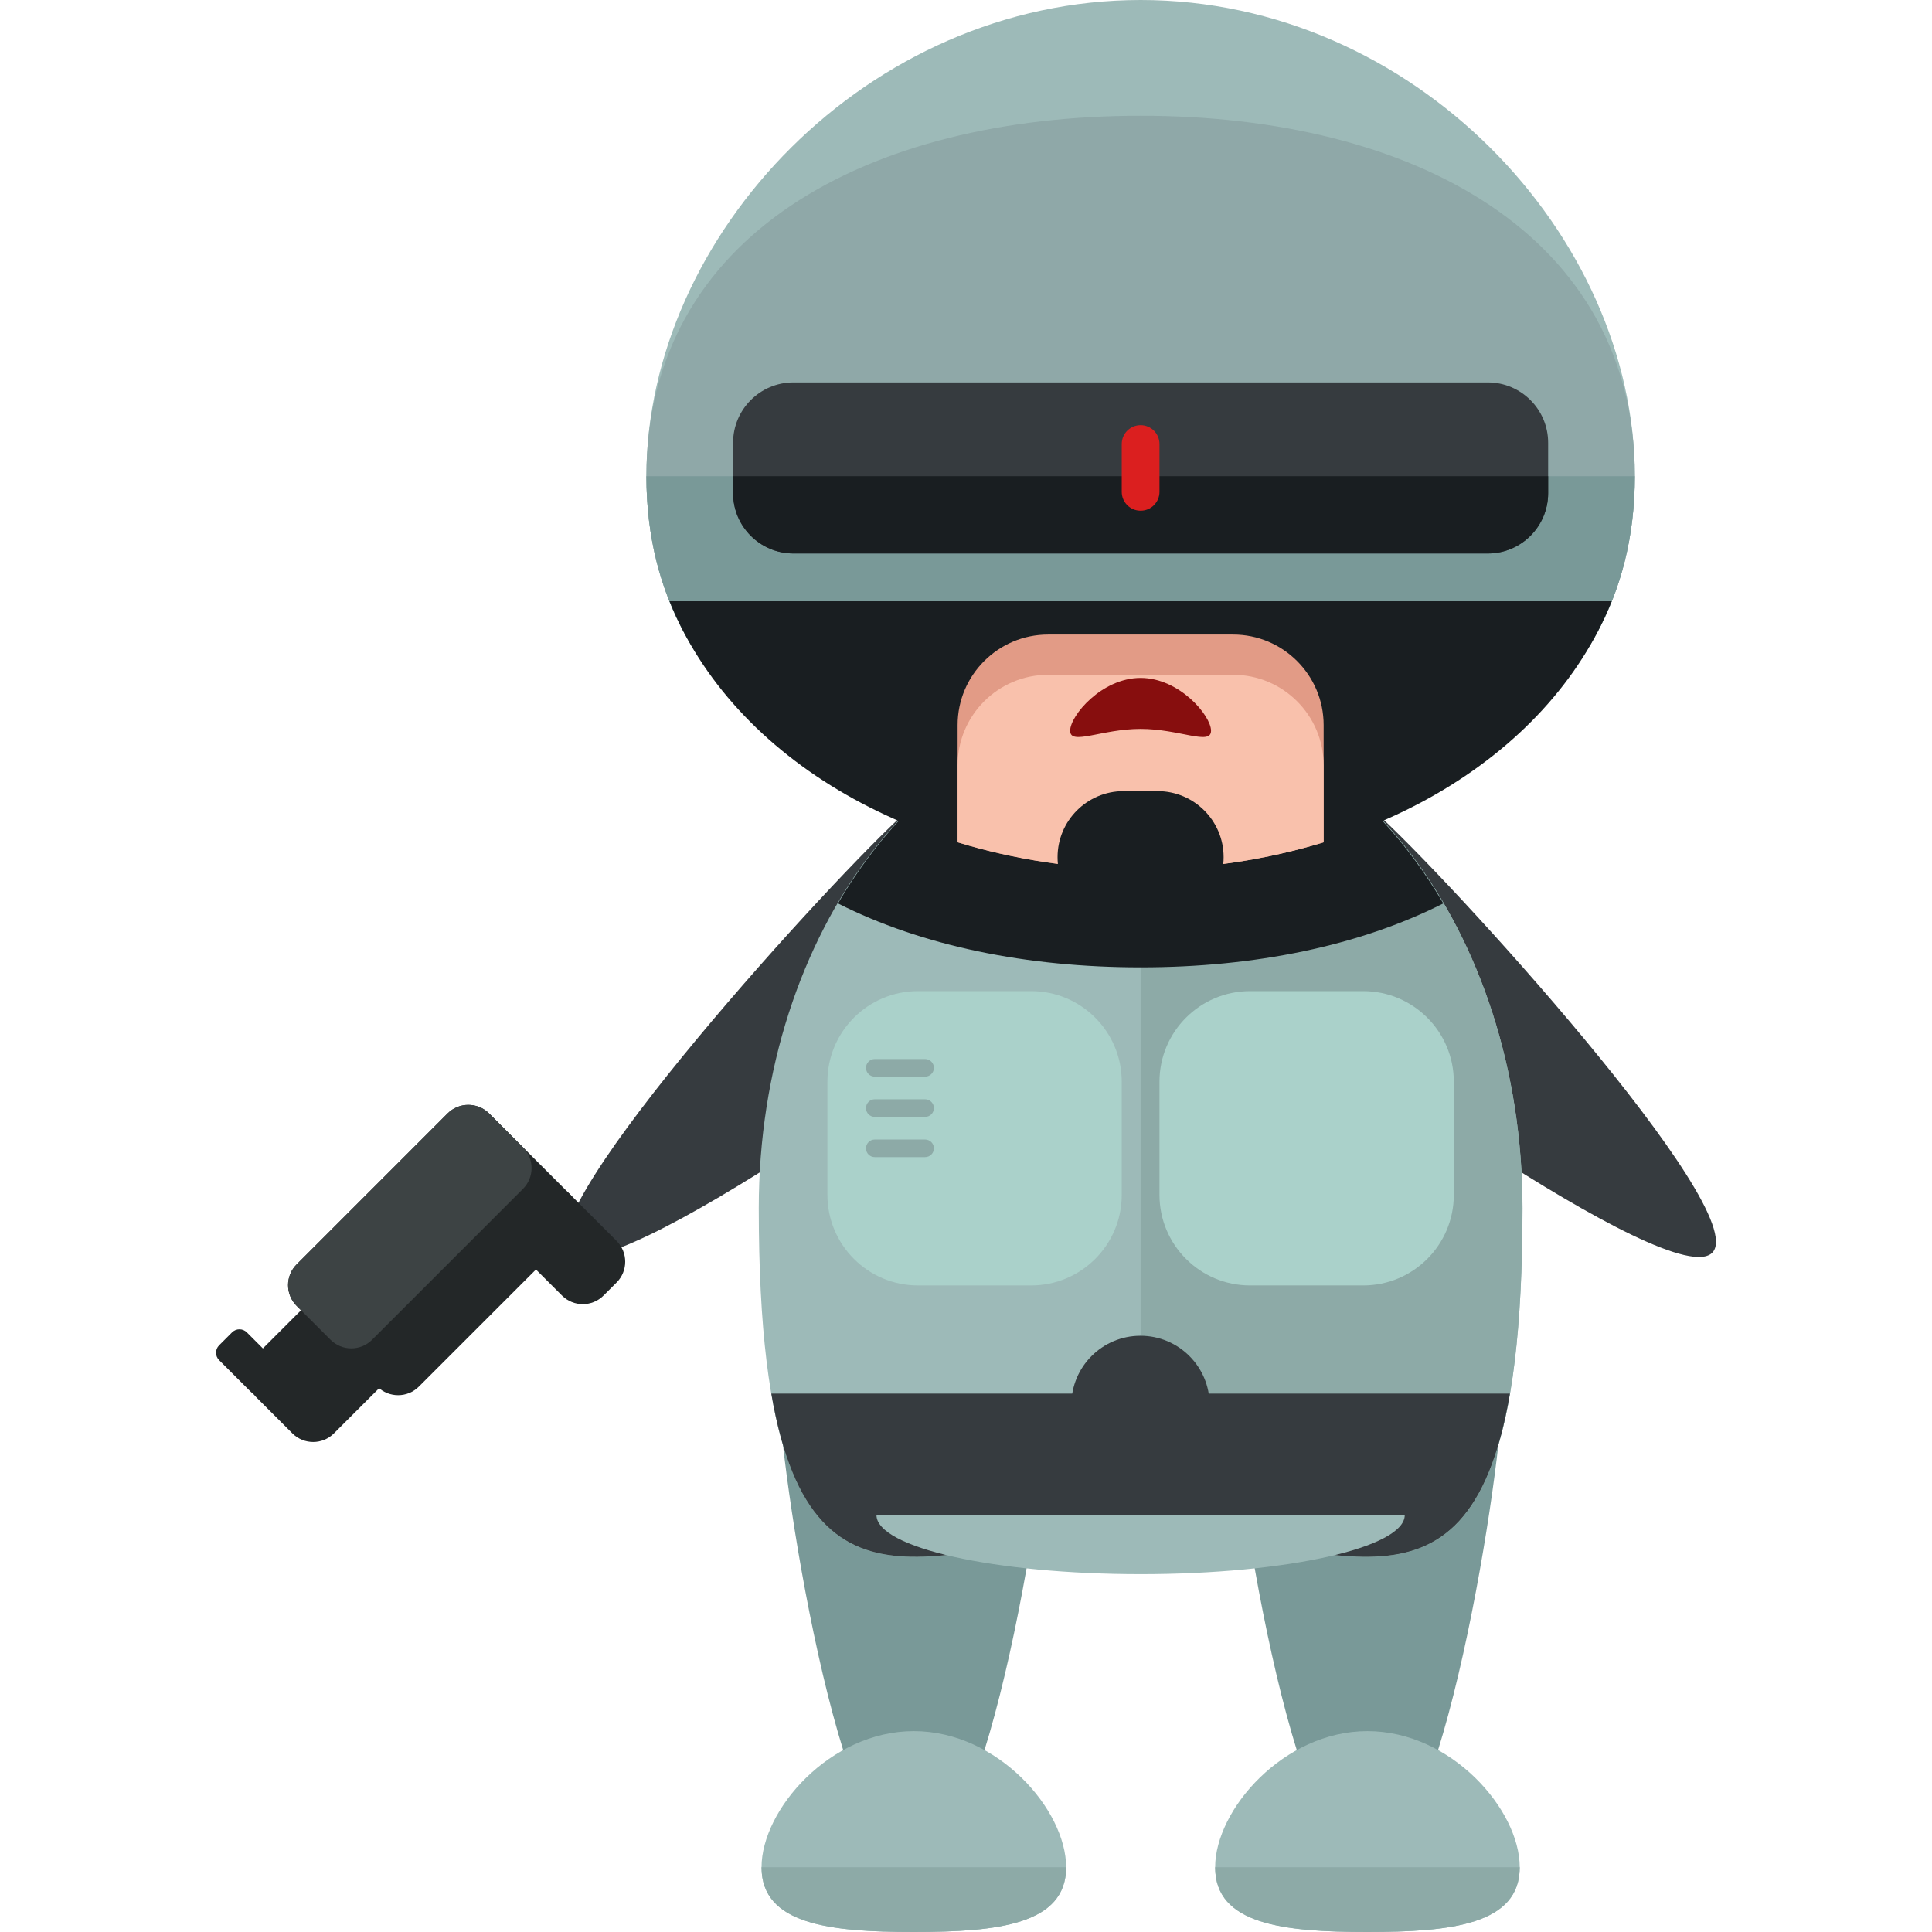
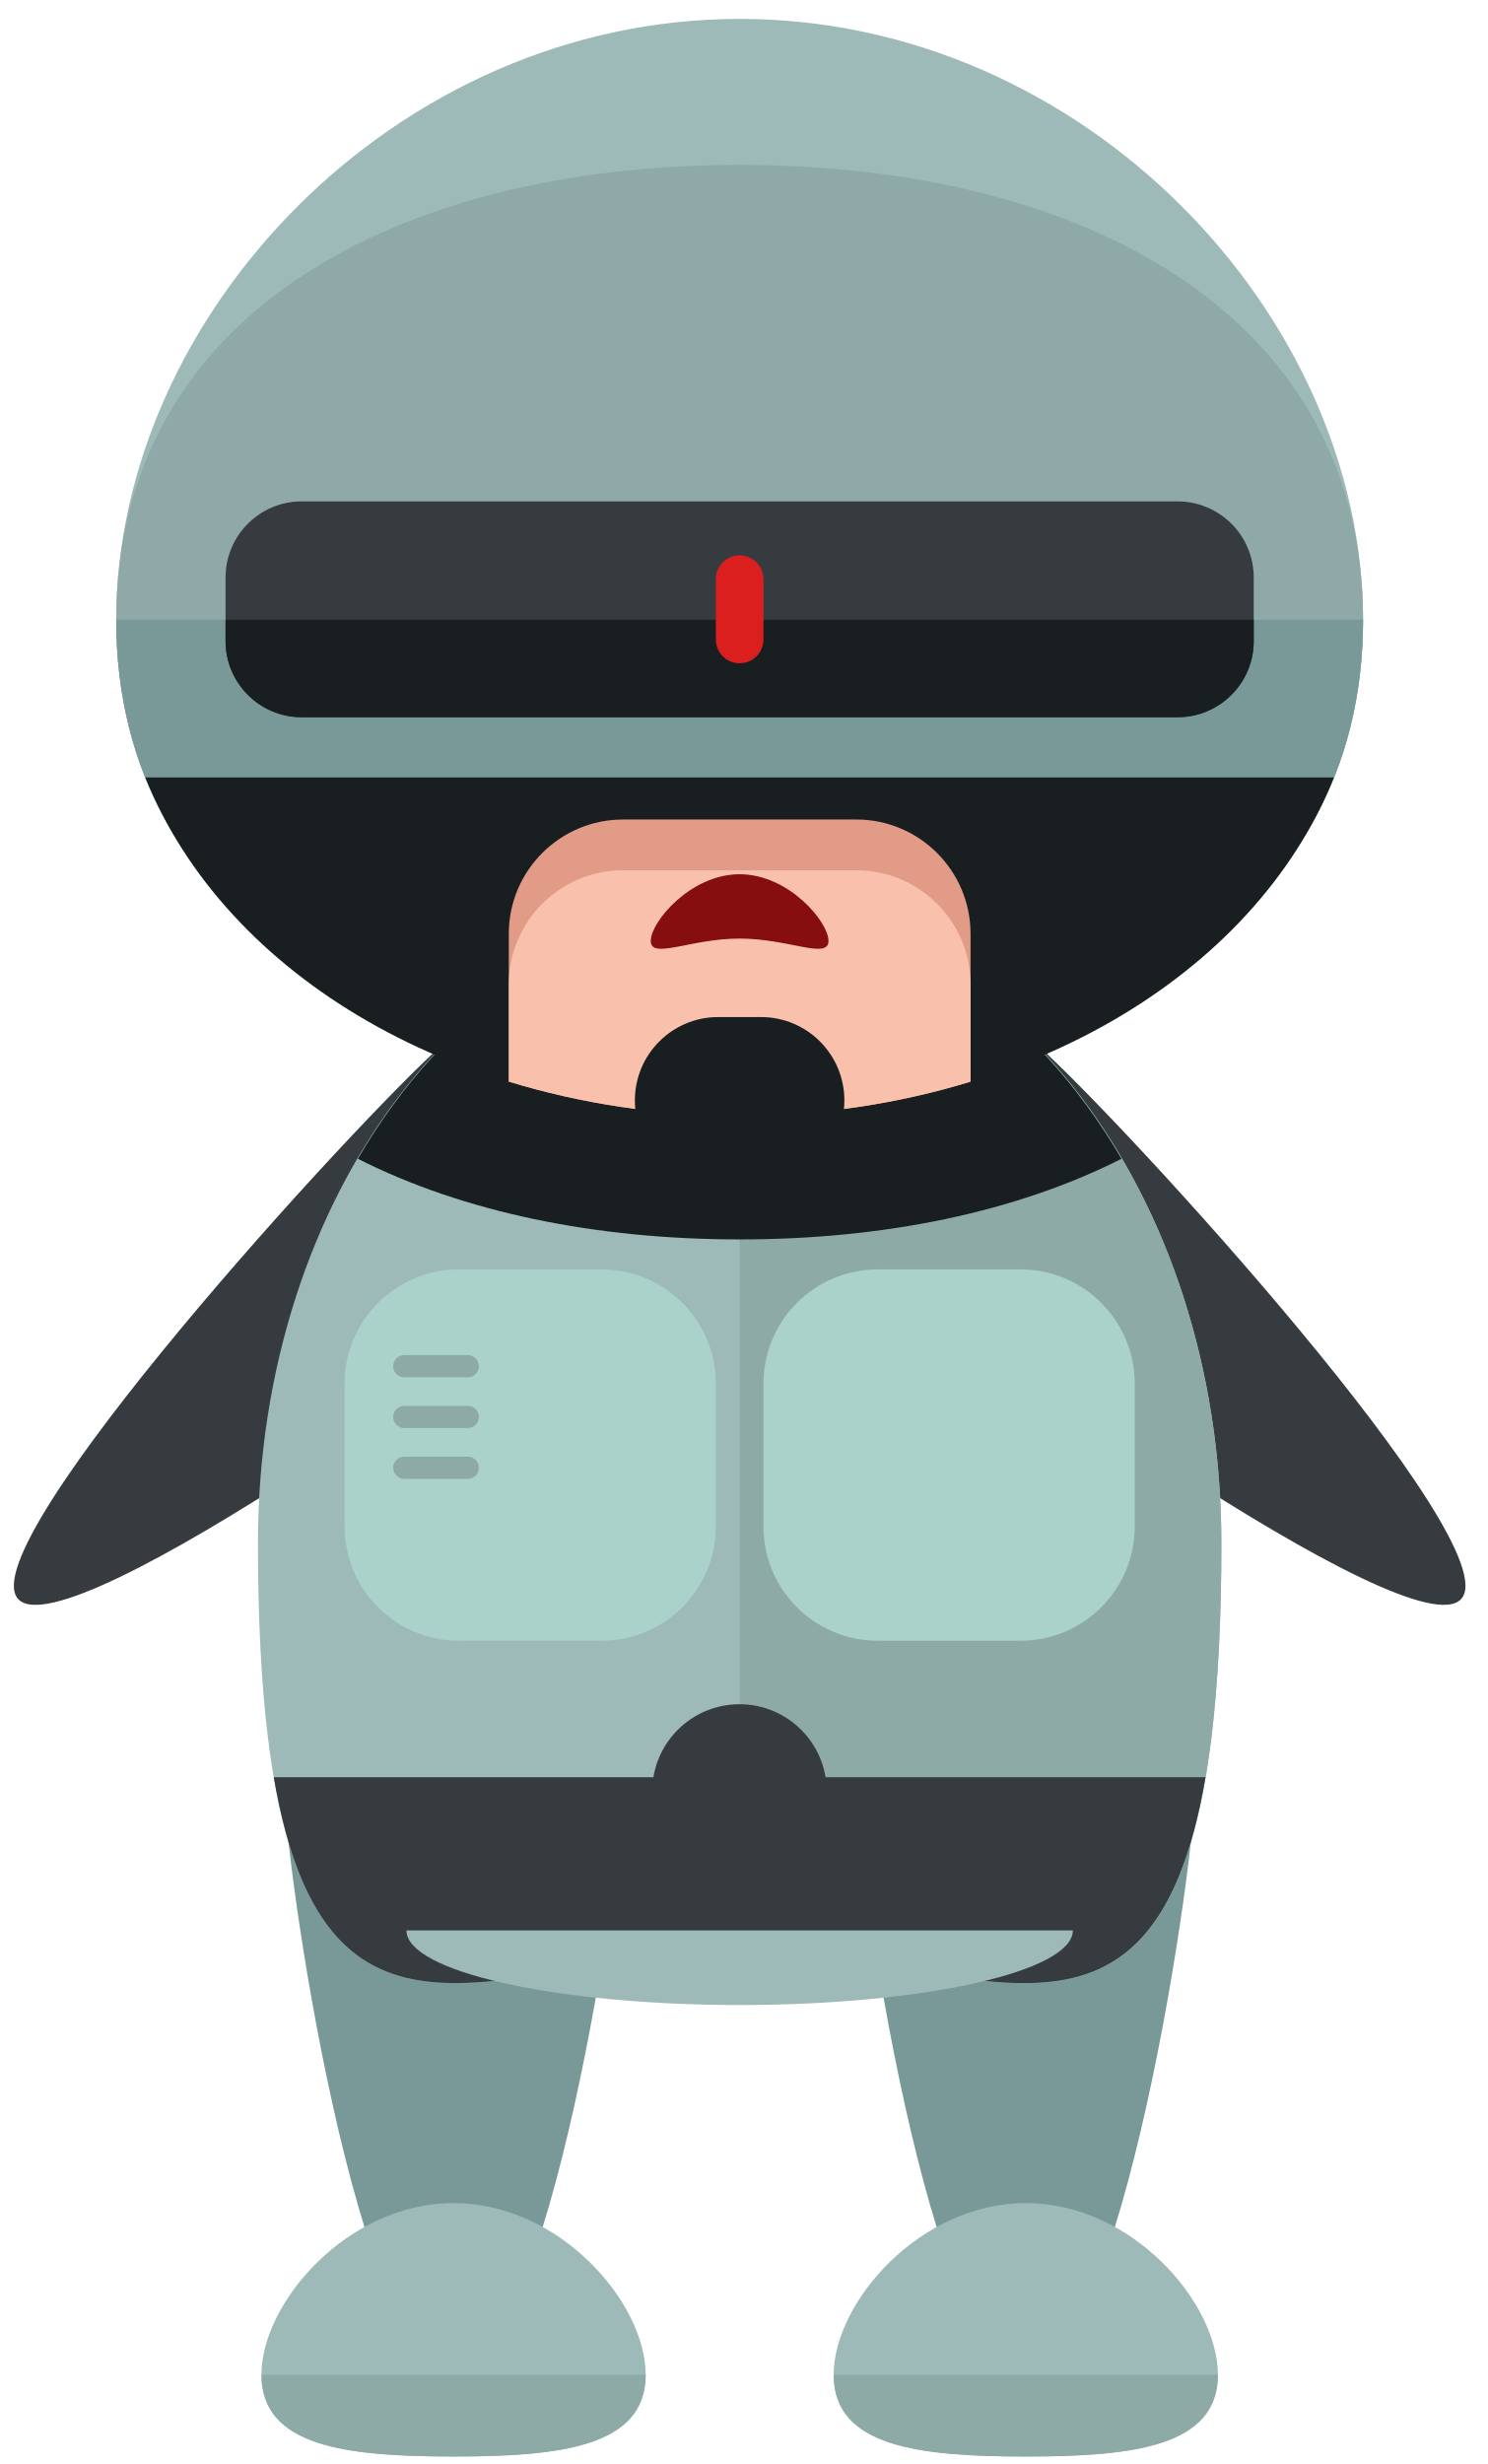
- <svg xmlns="http://www.w3.org/2000/svg" version="1.1" id="Layer_1" x="0px" y="0px" viewBox="0 0 504.123 504.123" style="enable-background:new 0 0 504.123 504.123;" xml:space="preserve">
-   <g>
-     <path style="fill:#363B3F;" d="M286.642,203.768c10.027,11.28,3.663,33.304-14.218,49.223   c-17.881,15.896-114.018,85.024-124.062,73.767c-10.012-11.296,69.892-98.714,87.773-114.609   C253.992,196.254,276.607,192.496,286.642,203.768z" />
-     <path style="fill:#363B3F;" d="M308.611,203.768c-10.027,11.28-3.663,33.304,14.218,49.223   c17.881,15.896,114.018,85.024,124.062,73.767c10.012-11.296-69.892-98.714-87.773-114.609   C341.253,196.254,318.638,192.496,308.611,203.768z" />
+ <svg xmlns="http://www.w3.org/2000/svg" version="1.1" id="Layer_1" x="0px" y="0px" viewBox="0 0 79.26 131.236" xml:space="preserve" width="79.26" height="131.236">
+   <defs id="defs1357" />
+   <g id="g1246" transform="matrix(0.2575376,0,0,0.2575376,-37.248,1.006806)">
+     <path style="fill:#363b3f" d="m 286.642,203.768 c 10.027,11.28 3.663,33.304 -14.218,49.223 -17.881,15.896 -114.018,85.024 -124.062,73.767 -10.012,-11.296 69.892,-98.714 87.773,-114.609 17.857,-15.895 40.472,-19.653 50.507,-8.381 z" id="path1242" />
+     <path style="fill:#363b3f" d="m 308.611,203.768 c -10.027,11.28 -3.663,33.304 14.218,49.223 17.881,15.896 114.018,85.024 124.062,73.767 10.012,-11.296 -69.892,-98.714 -87.773,-114.609 -17.865,-15.895 -40.48,-19.653 -50.507,-8.381 z" id="path1244" />
  </g>
-   <g>
-     <path style="fill:#799998;" d="M392.13,361.913c0,19.503-15.817,124.668-35.336,124.668c-19.495,0-35.304-105.173-35.304-124.668   c0-19.495,15.817-35.32,35.304-35.32C376.313,326.593,392.13,342.418,392.13,361.913z" />
-     <path style="fill:#799998;" d="M273.779,361.913c0,19.503-15.817,124.668-35.336,124.668c-19.495,0-35.304-105.173-35.304-124.668   c0-19.495,15.817-35.32,35.304-35.32C257.962,326.593,273.779,342.418,273.779,361.913z" />
+   <g id="g1252" transform="matrix(0.2575376,0,0,0.2575376,-37.248,1.006806)">
+     <path style="fill:#799998" d="m 392.13,361.913 c 0,19.503 -15.817,124.668 -35.336,124.668 -19.495,0 -35.304,-105.173 -35.304,-124.668 0,-19.495 15.817,-35.32 35.304,-35.32 19.519,0 35.336,15.825 35.336,35.32 z" id="path1248" />
+     <path style="fill:#799998" d="m 273.779,361.913 c 0,19.503 -15.817,124.668 -35.336,124.668 -19.495,0 -35.304,-105.173 -35.304,-124.668 0,-19.495 15.817,-35.32 35.304,-35.32 19.519,0 35.336,15.825 35.336,35.32 z" id="path1250" />
  </g>
-   <path style="fill:#9DBAB8;" d="M397.274,315.242c0,126.33-44.599,84.259-99.643,84.259c-55.028,0-99.643,42.071-99.643-84.259  c0-72.231,44.631-130.781,99.643-130.781C352.659,184.47,397.274,243.019,397.274,315.242z" />
-   <path style="fill:#8DAAA7;" d="M297.623,184.47c55.028,0,99.643,58.549,99.643,130.781c0,126.33-44.599,84.259-99.643,84.259" />
-   <path style="fill:#9DBAB8;" d="M278.19,487.219c0,14.935-17.802,16.904-39.739,16.904s-39.739-1.961-39.739-16.904  c0-14.943,17.802-35.509,39.739-35.509S278.19,472.277,278.19,487.219z" />
-   <path style="fill:#8DAAA7;" d="M278.19,487.219c0,14.935-17.802,16.904-39.739,16.904s-39.739-1.961-39.739-16.904" />
-   <path style="fill:#9DBAB8;" d="M396.549,487.219c0,14.935-17.802,16.904-39.739,16.904s-39.739-1.961-39.739-16.904  c0-14.943,17.802-35.509,39.739-35.509S396.549,472.277,396.549,487.219z" />
-   <path style="fill:#8DAAA7;" d="M396.549,487.219c0,14.935-17.802,16.904-39.739,16.904s-39.739-1.961-39.739-16.904" />
-   <path style="fill:#191E21;" d="M218.649,235.733c21.835,11.059,49.191,16.683,78.99,16.683c29.783,0,57.139-5.624,78.966-16.683  c-18.211-31.114-46.773-51.263-78.982-51.263C265.422,184.47,236.852,204.611,218.649,235.733z" />
-   <path style="fill:#9DBAB8;" d="M426.576,124.258c0,63.008-57.738,94.681-128.937,94.681c-71.215,0-128.969-31.673-128.969-94.681  C168.67,61.235,226.423,0,297.638,0C368.838,0,426.576,61.235,426.576,124.258z" />
-   <path style="fill:#8FA8A8;" d="M426.576,124.258c0,63.008-57.738,94.681-128.937,94.681c-71.215,0-128.969-31.673-128.969-94.681  c0-63.023,57.754-94.058,128.969-94.058C368.838,30.2,426.576,61.235,426.576,124.258z" />
-   <path style="fill:#799998;" d="M426.576,124.258c0,63.008-57.738,94.681-128.937,94.681c-71.215,0-128.969-31.673-128.969-94.681" />
-   <path style="fill:#363B3F;" d="M403.961,128.67c0,8.696-7.058,15.754-15.754,15.754H207.038c-8.696,0-15.754-7.058-15.754-15.754  v-13.131c0-8.704,7.058-15.754,15.754-15.754h181.169c8.696,0,15.754,7.05,15.754,15.754V128.67z" />
-   <path style="fill:#191E21;" d="M191.284,124.258v4.411c0,8.696,7.058,15.754,15.754,15.754h181.169  c8.696,0,15.754-7.058,15.754-15.754v-4.411H191.284z" />
-   <path style="fill:#DB1F1F;" d="M302.546,128.331c0,2.725-2.206,4.931-4.923,4.931l0,0c-2.718,0-4.923-2.206-4.923-4.931v-12.469  c0-2.718,2.206-4.923,4.923-4.923l0,0c2.718,0,4.923,2.206,4.923,4.923V128.331z" />
-   <path style="fill:#191E21;" d="M174.695,156.877c16.534,41.307,65.315,69.939,122.943,69.939  c57.612,0,106.394-28.633,122.911-69.939H174.695z" />
-   <path style="fill:#E29B86;" d="M321.75,165.573h-48.246c-13.044,0-23.631,10.587-23.631,23.631v30.578  c14.785,4.513,30.878,7.042,47.766,7.042c16.88,0,32.973-2.521,47.742-7.034v-30.586  C345.381,176.152,334.794,165.573,321.75,165.573z" />
-   <path style="fill:#F9C1AC;" d="M321.75,176.073h-48.246c-13.044,0-23.631,10.587-23.631,23.631v20.078  c14.785,4.513,30.878,7.042,47.766,7.042c16.88,0,32.973-2.521,47.742-7.034v-20.086  C345.381,186.652,334.794,176.073,321.75,176.073z" />
-   <g>
-     <path style="fill:#AAD1CA;" d="M292.7,311.784c0,13.044-10.587,23.631-23.631,23.631H239.53c-13.044,0-23.631-10.587-23.631-23.631   v-29.538c0-13.044,10.587-23.631,23.631-23.631h29.538c13.044,0,23.631,10.587,23.631,23.631V311.784z" />
-     <path style="fill:#AAD1CA;" d="M379.346,311.784c0,13.044-10.587,23.631-23.631,23.631h-29.538   c-13.044,0-23.631-10.587-23.631-23.631v-29.538c0-13.044,10.587-23.631,23.631-23.631h29.538   c13.044,0,23.631,10.587,23.631,23.631V311.784z" />
+   <path style="fill:#9dbab8;stroke-width:0.258" d="m 65.065,82.193 c 0,32.535 -11.486,21.7 -25.662,21.7 -14.172,0 -25.662,10.835 -25.662,-21.7 0,-18.602 11.494,-33.681 25.662,-33.681 14.172,0.003 25.662,15.081 25.662,33.681 z" id="path1254" />
+   <path style="fill:#8daaa7;stroke-width:0.258" d="m 39.401,48.515 c 14.172,0 25.662,15.079 25.662,33.681 0,32.535 -11.486,21.7 -25.662,21.7" id="path1256" />
+   <path style="fill:#9dbab8;stroke-width:0.258" d="m 34.396,126.484 c 0,3.846 -4.585,4.353 -10.234,4.353 -5.65,0 -10.234,-0.505 -10.234,-4.353 0,-3.848 4.585,-9.145 10.234,-9.145 5.65,0 10.234,5.297 10.234,9.145 z" id="path1258" />
+   <path style="fill:#8daaa7;stroke-width:0.258" d="m 34.396,126.484 c 0,3.846 -4.585,4.353 -10.234,4.353 -5.65,0 -10.234,-0.505 -10.234,-4.353" id="path1260" />
+   <path style="fill:#9dbab8;stroke-width:0.258" d="m 64.878,126.484 c 0,3.846 -4.585,4.353 -10.234,4.353 -5.65,0 -10.234,-0.505 -10.234,-4.353 0,-3.848 4.585,-9.145 10.234,-9.145 5.65,0 10.234,5.297 10.234,9.145 z" id="path1262" />
+   <path style="fill:#8daaa7;stroke-width:0.258" d="m 64.878,126.484 c 0,3.846 -4.585,4.353 -10.234,4.353 -5.65,0 -10.234,-0.505 -10.234,-4.353" id="path1264" />
+   <path style="fill:#191e21;stroke-width:0.258" d="m 19.062,61.717 c 5.623,2.848 12.669,4.296 20.343,4.296 7.67,0 14.715,-1.448 20.337,-4.296 -4.69,-8.013 -12.046,-13.202 -20.341,-13.202 -8.293,0 -15.651,5.187 -20.339,13.202 z" id="path1266" />
+   <path style="fill:#9dbab8;stroke-width:0.258" d="m 72.611,33.008 c 0,16.227 -14.87,24.384 -33.206,24.384 -18.341,0 -33.214,-8.157 -33.214,-24.384 0,-16.231 14.874,-32.001 33.214,-32.001 18.337,0 33.206,15.77 33.206,32.001 z" id="path1268" />
+   <path style="fill:#8fa8a8;stroke-width:0.258" d="m 72.611,33.008 c 0,16.227 -14.87,24.384 -33.206,24.384 -18.341,0 -33.214,-8.157 -33.214,-24.384 0,-16.231 14.874,-24.223 33.214,-24.223 18.336,0 33.206,7.993 33.206,24.223 z" id="path1270" />
+   <path style="fill:#799998;stroke-width:0.258" d="m 72.611,33.008 c 0,16.227 -14.87,24.384 -33.206,24.384 -18.341,0 -33.214,-8.157 -33.214,-24.384" id="path1272" />
+   <path style="fill:#363b3f;stroke-width:0.258" d="m 66.787,34.144 c 0,2.24 -1.818,4.057 -4.057,4.057 H 16.072 c -2.24,0 -4.057,-1.818 -4.057,-4.057 v -3.382 c 0,-2.242 1.818,-4.057 4.057,-4.057 h 46.658 c 2.24,0 4.057,1.816 4.057,4.057 z" id="path1274" />
+   <path style="fill:#191e21;stroke-width:0.258" d="m 12.015,33.008 v 1.136 c 0,2.24 1.818,4.057 4.057,4.057 h 46.658 c 2.24,0 4.057,-1.818 4.057,-4.057 v -1.136 z" id="path1276" />
+   <path style="fill:#db1f1f;stroke-width:0.258" d="m 40.669,34.057 c 0,0.702 -0.568,1.27 -1.268,1.27 v 0 c -0.7,0 -1.268,-0.568 -1.268,-1.27 v -3.211 c 0,-0.7 0.568,-1.268 1.268,-1.268 v 0 c 0.7,0 1.268,0.568 1.268,1.268 z" id="path1278" />
+   <path style="fill:#191e21;stroke-width:0.258" d="M 7.743,41.409 C 12.001,52.047 24.564,59.42 39.405,59.42 c 14.837,0 27.4,-7.374 31.654,-18.012 z" id="path1280" />
+   <path style="fill:#e29b86;stroke-width:0.258" d="M 45.615,43.648 H 33.19 c -3.359,0 -6.086,2.727 -6.086,6.086 v 7.875 c 3.808,1.162 7.952,1.814 12.302,1.814 4.347,0 8.492,-0.649 12.295,-1.812 v -7.877 c 0,-3.361 -2.727,-6.086 -6.086,-6.086 z" id="path1282" />
+   <path style="fill:#f9c1ac;stroke-width:0.258" d="M 45.615,46.352 H 33.19 c -3.359,0 -6.086,2.727 -6.086,6.086 v 5.171 c 3.808,1.162 7.952,1.814 12.302,1.814 4.347,0 8.492,-0.649 12.295,-1.812 v -5.173 c 0,-3.361 -2.727,-6.086 -6.086,-6.086 z" id="path1284" />
+   <g id="g1290" transform="matrix(0.2575376,0,0,0.2575376,-37.248,1.006806)">
+     <path style="fill:#aad1ca" d="m 292.7,311.784 c 0,13.044 -10.587,23.631 -23.631,23.631 H 239.53 c -13.044,0 -23.631,-10.587 -23.631,-23.631 v -29.538 c 0,-13.044 10.587,-23.631 23.631,-23.631 h 29.538 c 13.044,0 23.631,10.587 23.631,23.631 v 29.538 z" id="path1286" />
+     <path style="fill:#aad1ca" d="m 379.346,311.784 c 0,13.044 -10.587,23.631 -23.631,23.631 h -29.538 c -13.044,0 -23.631,-10.587 -23.631,-23.631 v -29.538 c 0,-13.044 10.587,-23.631 23.631,-23.631 h 29.538 c 13.044,0 23.631,10.587 23.631,23.631 z" id="path1288" />
  </g>
-   <g>
-     <path style="fill:#363B3F;" d="M201.256,363.638c11.225,65.56,50.105,35.872,96.366,35.872c46.277,0,85.157,29.696,96.366-35.872   H201.256z" />
-     <circle style="fill:#363B3F;" cx="297.591" cy="366.592" r="18.046" />
+   <g id="g1296" transform="matrix(0.2575376,0,0,0.2575376,-37.248,1.006806)">
+     <path style="fill:#363b3f" d="m 201.256,363.638 c 11.225,65.56 50.105,35.872 96.366,35.872 46.277,0 85.157,29.696 96.366,-35.872 z" id="path1292" />
+     <circle style="fill:#363b3f" cx="297.591" cy="366.592" r="18.046" id="circle1294" />
  </g>
-   <g>
-     <path style="fill:#8DAAA7;" d="M243.689,278.63c0,1.276-1.032,2.3-2.308,2.3h-13.123c-1.276,0-2.292-1.024-2.292-2.3l0,0   c0-1.26,1.016-2.292,2.292-2.292h13.123C242.658,276.338,243.689,277.37,243.689,278.63L243.689,278.63z" />
-     <path style="fill:#8DAAA7;" d="M243.689,289.13c0,1.276-1.032,2.3-2.308,2.3h-13.123c-1.276,0-2.292-1.024-2.292-2.3l0,0   c0-1.26,1.016-2.292,2.292-2.292h13.123C242.658,286.838,243.689,287.87,243.689,289.13L243.689,289.13z" />
-     <path style="fill:#8DAAA7;" d="M243.689,299.63c0,1.276-1.032,2.3-2.308,2.3h-13.123c-1.276,0-2.292-1.024-2.292-2.3l0,0   c0-1.26,1.016-2.292,2.292-2.292h13.123C242.658,297.338,243.689,298.37,243.689,299.63L243.689,299.63z" />
+   <g id="g1304" transform="matrix(0.2575376,0,0,0.2575376,-37.248,1.006806)">
+     <path style="fill:#8daaa7" d="m 243.689,278.63 c 0,1.276 -1.032,2.3 -2.308,2.3 h -13.123 c -1.276,0 -2.292,-1.024 -2.292,-2.3 v 0 c 0,-1.26 1.016,-2.292 2.292,-2.292 h 13.123 c 1.277,0 2.308,1.032 2.308,2.292 z" id="path1298" />
+     <path style="fill:#8daaa7" d="m 243.689,289.13 c 0,1.276 -1.032,2.3 -2.308,2.3 h -13.123 c -1.276,0 -2.292,-1.024 -2.292,-2.3 v 0 c 0,-1.26 1.016,-2.292 2.292,-2.292 h 13.123 c 1.277,0 2.308,1.032 2.308,2.292 z" id="path1300" />
+     <path style="fill:#8daaa7" d="m 243.689,299.63 c 0,1.276 -1.032,2.3 -2.308,2.3 h -13.123 c -1.276,0 -2.292,-1.024 -2.292,-2.3 v 0 c 0,-1.26 1.016,-2.292 2.292,-2.292 h 13.123 c 1.277,0 2.308,1.032 2.308,2.292 z" id="path1302" />
  </g>
-   <path style="fill:#191E21;" d="M319.284,223.665c0,9.515-7.719,17.235-17.235,17.235h-8.862c-9.515,0-17.235-7.712-17.235-17.235  l0,0c0-9.515,7.712-17.235,17.235-17.235h8.862C311.565,206.431,319.284,214.15,319.284,223.665L319.284,223.665z" />
-   <path style="fill:#870E0E;" d="M316,190.677c0,3.938-8.231-0.48-18.377-0.48c-10.153,0-18.385,4.419-18.385,0.48  s8.231-13.785,18.385-13.785C307.768,176.892,316,186.738,316,190.677z" />
-   <path style="fill:#9DBAB8;" d="M366.546,395.319c0,8.523-30.862,15.431-68.923,15.431s-68.923-6.908-68.923-15.431" />
-   <g>
-     <path style="fill:#232728;" d="M76.289,374.012c2.993,3.001,7.861,3.001,10.854,0l23.528-23.521c2.993-3.001,2.993-7.861,0-10.862   l-9.5-9.5c-3.001-3.001-7.861-3.001-10.862,0l-23.52,23.528c-3.001,2.993-3.001,7.853,0,10.854L76.289,374.012z" />
-     <path style="fill:#232728;" d="M72.776,359.889c1.071-1.071,1.071-2.788,0-3.86l-8.365-8.365c-1.063-1.071-2.796-1.071-3.86,0   l-3.379,3.379c-1.071,1.071-1.071,2.788,0,3.86l8.365,8.365c1.079,1.071,2.804,1.063,3.875,0L72.776,359.889z" />
-     <path style="fill:#232728;" d="M146.638,338.046c3.001,3.001,7.861,3.001,10.854,0l3.395-3.395c3.001-2.993,3.001-7.861,0-10.862   l-12.217-12.217c-2.993-2.993-7.853-2.993-10.854,0l-3.403,3.403c-2.993,3.001-2.993,7.861,0,10.854L146.638,338.046z" />
-     <path style="fill:#232728;" d="M148.67,311.58c3.001,3.001,3.001,7.861,0,10.862l-39.361,39.361c-2.993,3.001-7.861,3.001-10.854,0   l-21.039-21.039c-3.001-3.001-3.001-7.861,0-10.854l39.361-39.369c2.985-2.993,7.845-2.993,10.862,0L148.67,311.58z" />
-   </g>
-   <path style="fill:#3D4344;" d="M77.415,329.909l39.361-39.369c2.985-2.993,7.845-2.993,10.862,0l8.814,8.822  c3.001,3.001,3.001,7.869,0,10.862l-39.361,39.361c-2.993,3.001-7.861,3.001-10.854,0l-8.822-8.822  C74.414,337.762,74.414,332.902,77.415,329.909z" />
-   <g>
+   <path style="fill:#191e21;stroke-width:0.258" d="m 44.98,58.609 c 0,2.45 -1.988,4.439 -4.439,4.439 h -2.282 c -2.45,0 -4.439,-1.986 -4.439,-4.439 v 0 c 0,-2.45 1.986,-4.439 4.439,-4.439 h 2.282 c 2.451,0 4.439,1.988 4.439,4.439 z" id="path1306" />
+   <path style="fill:#870e0e;stroke-width:0.258" d="m 44.134,50.113 c 0,1.014 -2.12,-0.124 -4.733,-0.124 -2.615,0 -4.735,1.138 -4.735,0.124 0,-1.014 2.12,-3.55 4.735,-3.55 2.613,0 4.733,2.536 4.733,3.55 z" id="path1308" />
+   <path style="fill:#9dbab8;stroke-width:0.258" d="m 57.151,102.816 c 0,2.195 -7.948,3.974 -17.75,3.974 -9.802,0 -17.75,-1.779 -17.75,-3.974" id="path1310" />
+   <g id="g1324" transform="translate(0,-372.8868)">
</g>
-   <g>
+   <g id="g1326" transform="translate(0,-372.8868)">
</g>
-   <g>
+   <g id="g1328" transform="translate(0,-372.8868)">
</g>
-   <g>
+   <g id="g1330" transform="translate(0,-372.8868)">
</g>
-   <g>
+   <g id="g1332" transform="translate(0,-372.8868)">
</g>
-   <g>
+   <g id="g1334" transform="translate(0,-372.8868)">
</g>
-   <g>
+   <g id="g1336" transform="translate(0,-372.8868)">
</g>
-   <g>
+   <g id="g1338" transform="translate(0,-372.8868)">
</g>
-   <g>
+   <g id="g1340" transform="translate(0,-372.8868)">
</g>
-   <g>
+   <g id="g1342" transform="translate(0,-372.8868)">
</g>
-   <g>
+   <g id="g1344" transform="translate(0,-372.8868)">
</g>
-   <g>
+   <g id="g1346" transform="translate(0,-372.8868)">
</g>
-   <g>
+   <g id="g1348" transform="translate(0,-372.8868)">
</g>
-   <g>
+   <g id="g1350" transform="translate(0,-372.8868)">
</g>
-   <g>
+   <g id="g1352" transform="translate(0,-372.8868)">
</g>
</svg>
